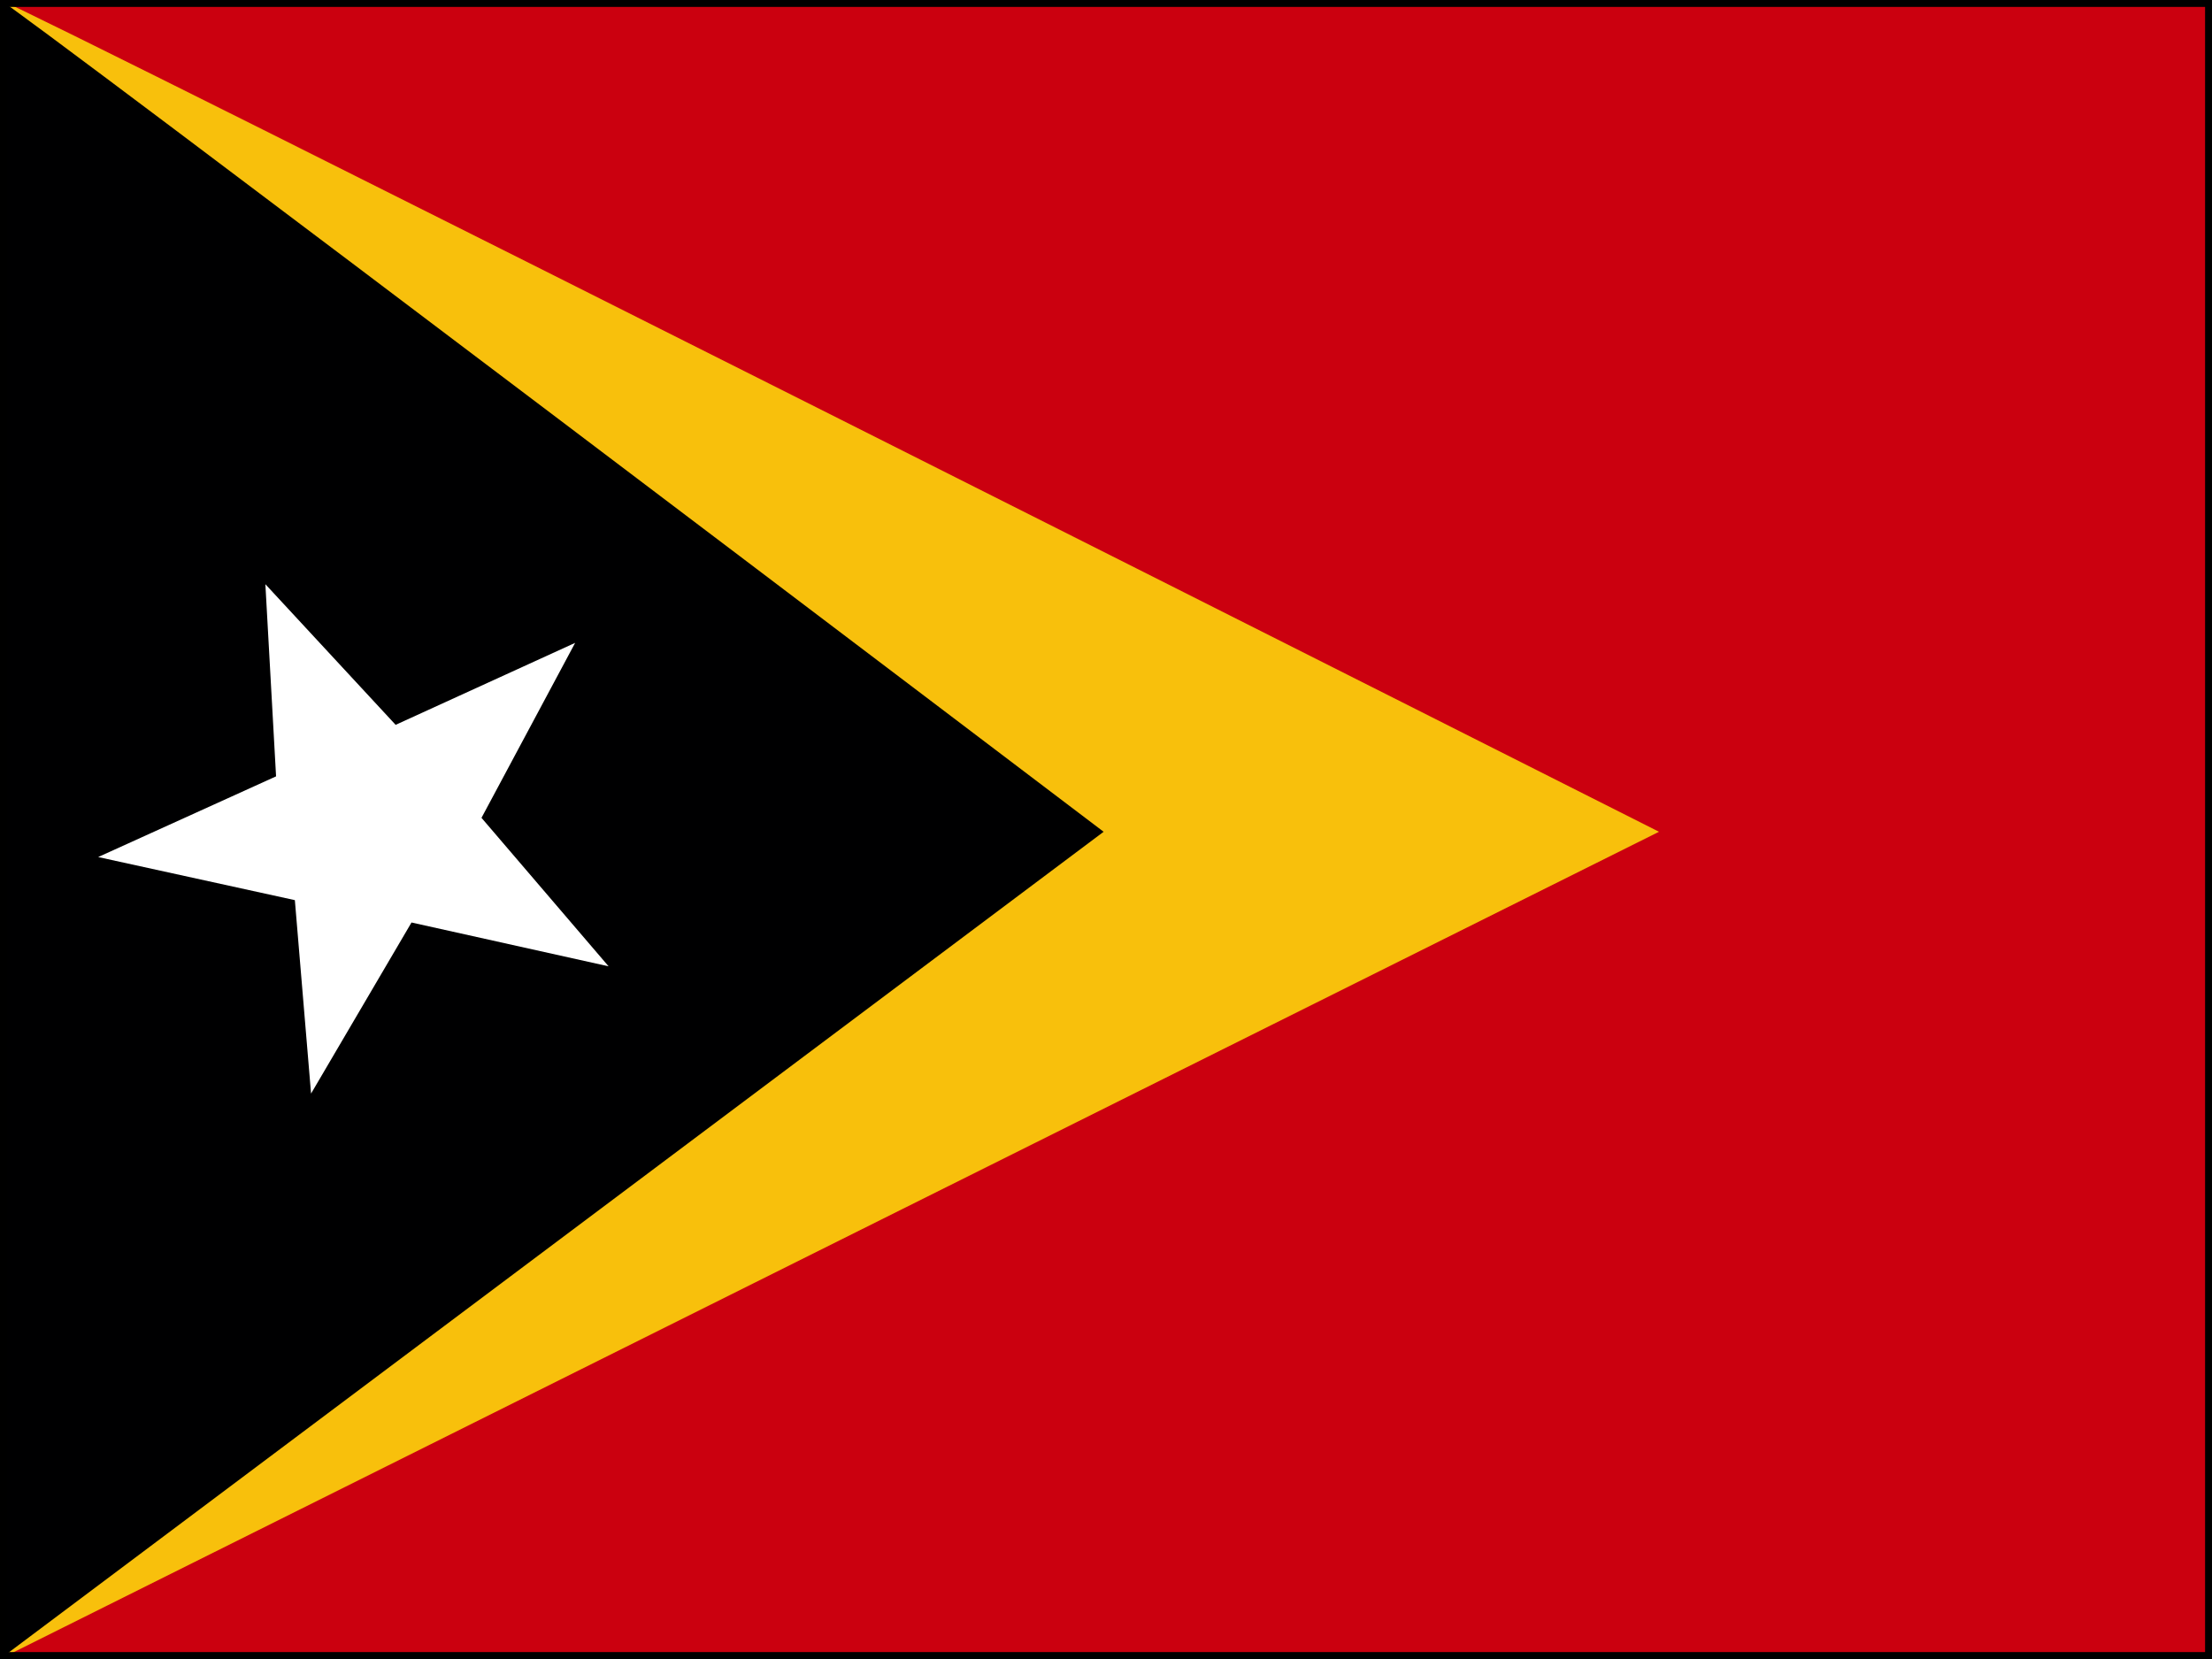
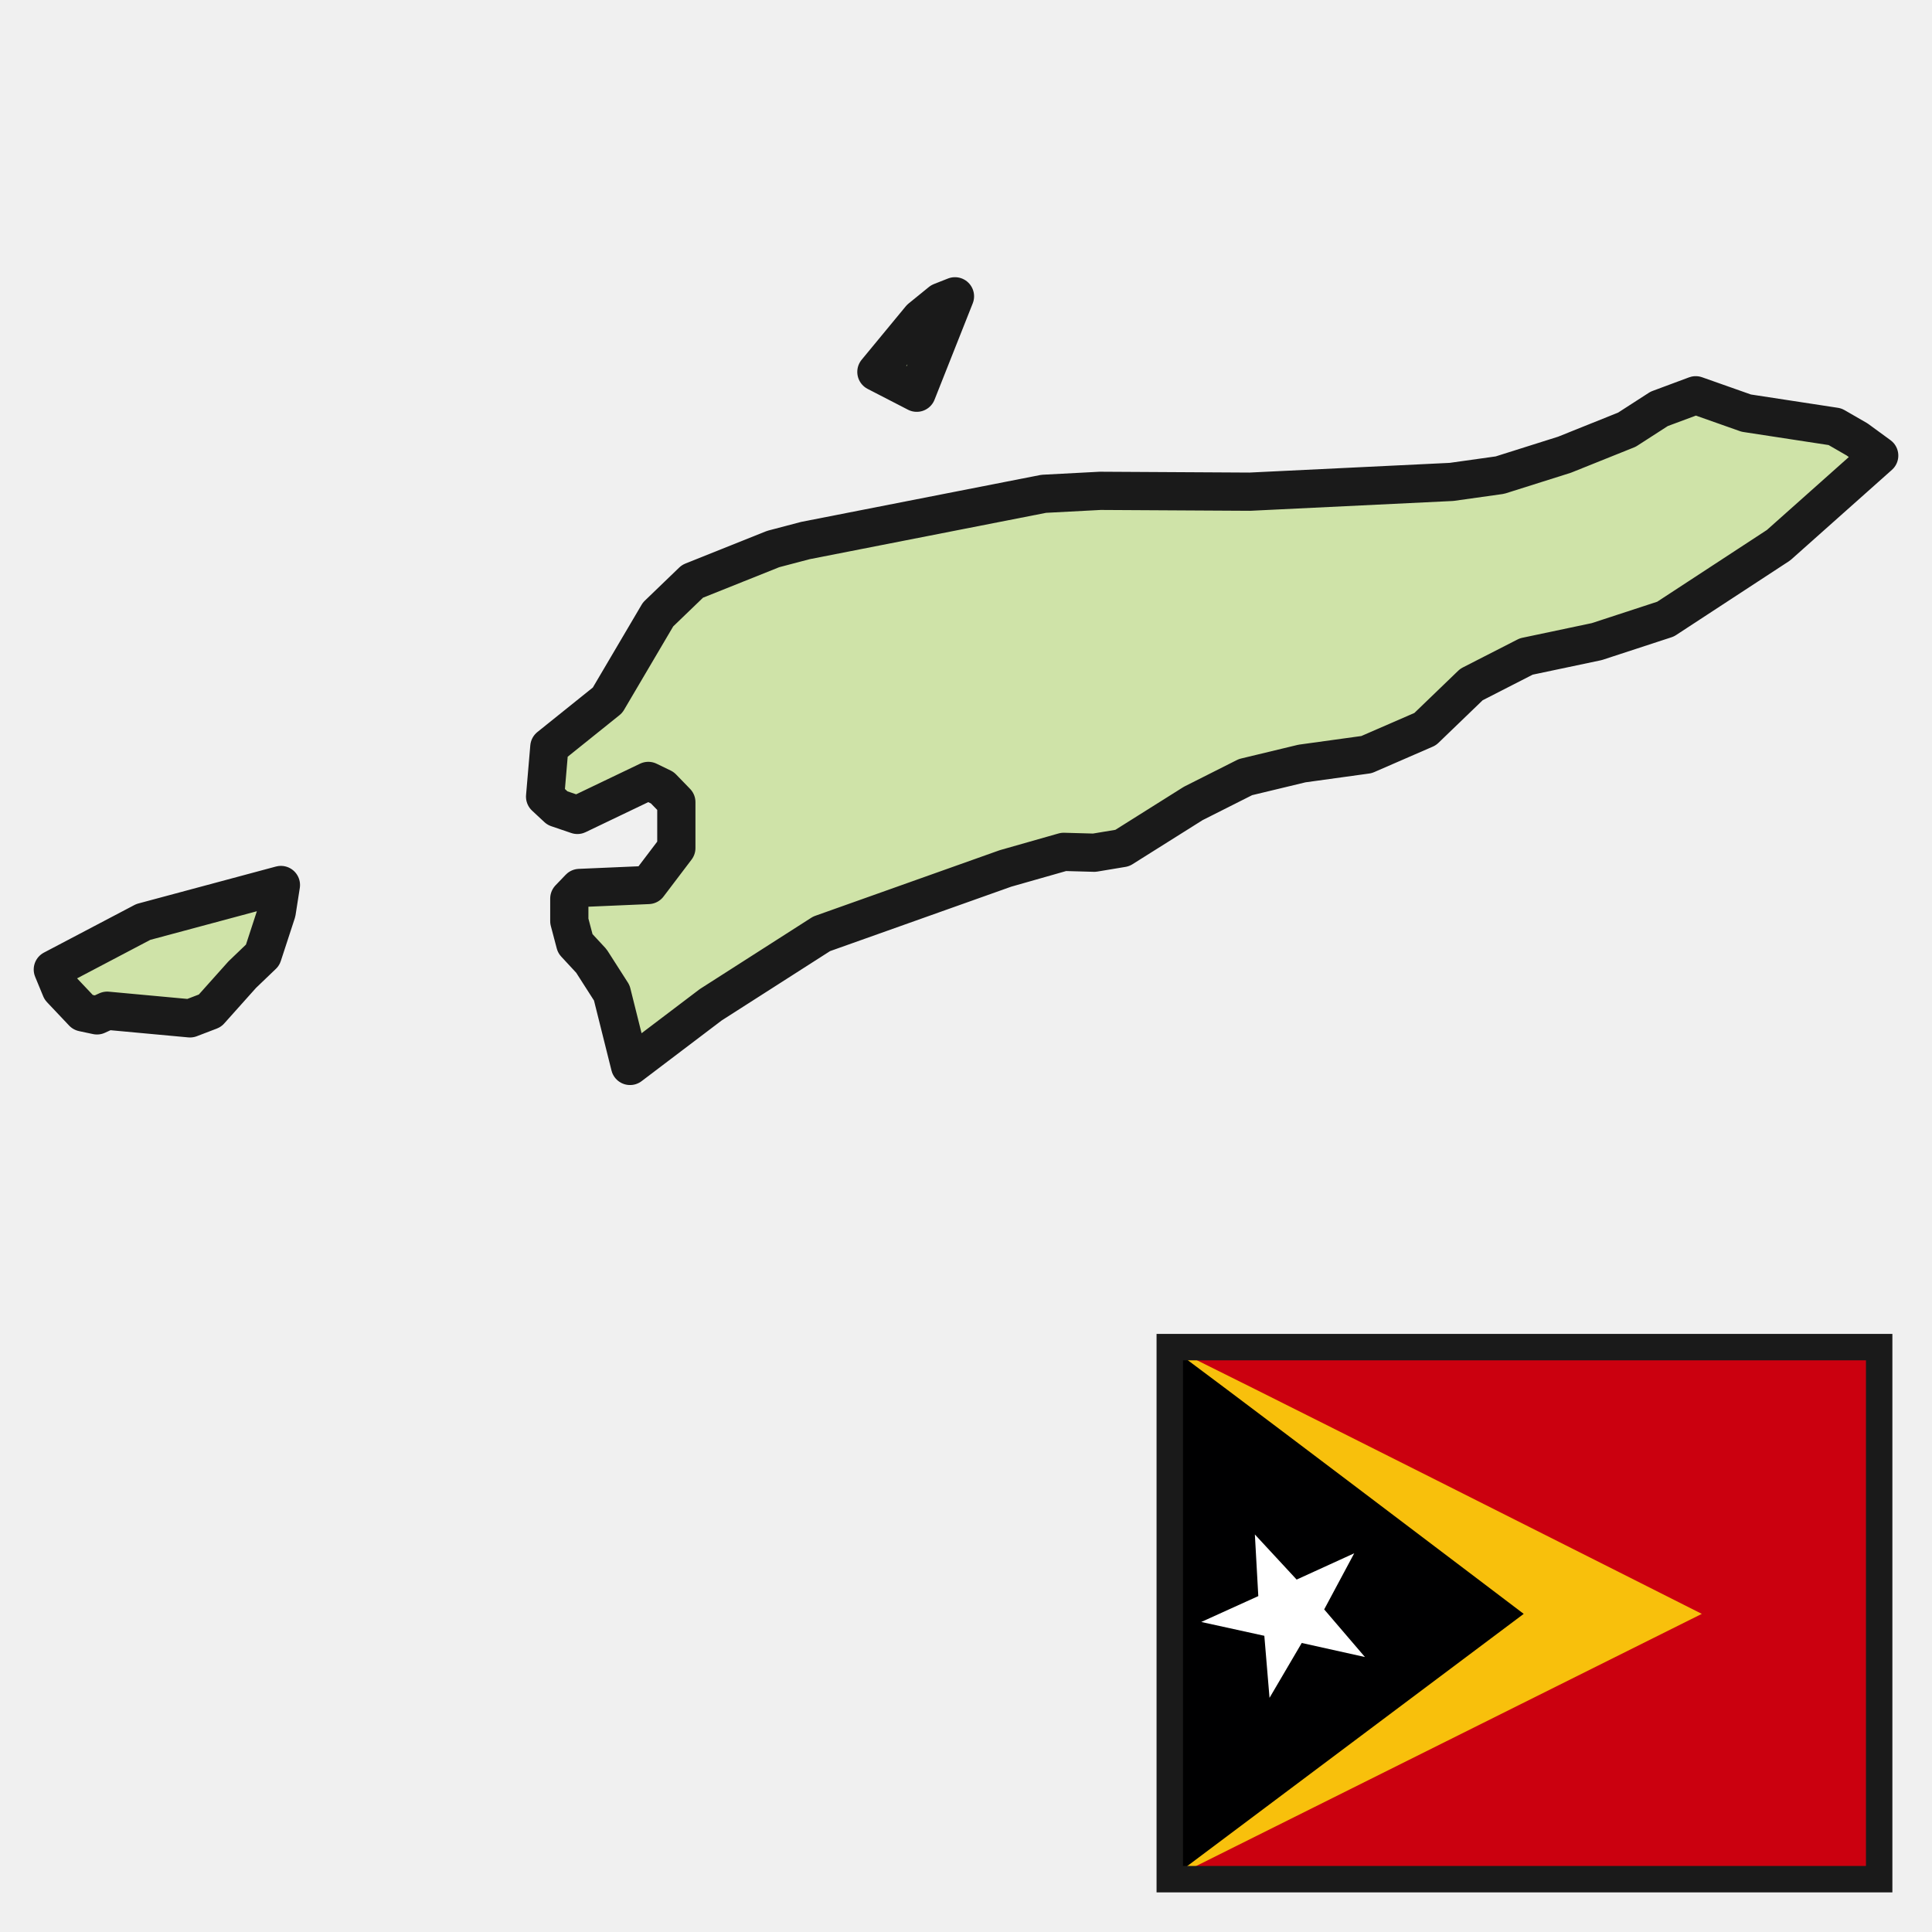
- <svg xmlns="http://www.w3.org/2000/svg" id="flag-icons-tl" viewBox="0 0 640 480" data-copyright="© 2026 Sensory App House">
-   <defs>
-     <clipPath id="tl-a">
-       <path fill-opacity=".7" d="M0 0h682.7v512H0z" />
-     </clipPath>
-   </defs>
-   <g fill-rule="evenodd" clip-path="url(#tl-a)" transform="scale(.9375)">
-     <path fill="#cb000f" d="M0 0h1031.2v512H0z" />
-     <path fill="#f8c00c" d="M0 0c3.2 0 512 256.7 512 256.7L0 512z" />
-     <path fill="#000001" d="M0 0c2.1 0 340.6 256.7 340.6 256.7L0 512z" />
-     <path fill="#fff" d="M187.7 298.2 127 284.7l-31 52.8-5-59.7-60.7-13.3 54.9-24.9-3.3-59.3 40.2 43.4 55.4-25.3-28.9 54 39.2 45.8z" />
+ <svg xmlns="http://www.w3.org/2000/svg" viewBox="0 0 512 512">
+   <g transform="translate(-32.15 -107.65) scale(1.1256)">
+     <path d="M 176.9 346.6 L 172.6 329.4 L 167.8 321.9 L 164.0 317.8 L 162.6 312.5 L 162.6 307.2 L 165.0 304.7 L 181.2 304.0 L 187.8 295.3 L 187.8 284.5 L 184.5 281.1 L 181.2 279.5 L 164.5 287.5 L 159.8 285.9 L 156.9 283.2 L 157.9 271.5 L 171.6 260.5 L 183.5 240.3 L 191.6 232.5 L 210.6 224.9 L 218.2 222.9 L 274.3 211.9 L 287.6 211.2 L 322.8 211.4 L 370.3 209.1 L 381.7 207.5 L 396.9 202.7 L 411.6 196.8 L 419.2 191.9 L 427.8 188.7 L 439.7 192.9 L 460.6 196.1 L 465.8 199.1 L 471.0 202.9 L 447.3 224.0 L 420.7 241.4 L 404.5 246.7 L 387.9 250.2 L 375.0 256.8 L 364.1 267.3 L 350.3 273.3 L 335.1 275.4 L 321.8 278.6 L 309.5 284.8 L 292.8 295.3 L 286.2 296.4 L 279.0 296.2 L 265.3 300.1 L 222.0 315.5 L 195.9 332.2 L 176.9 346.6 Z M 41.0 323.9 L 62.3 312.7 L 94.7 304.0 L 93.7 310.4 L 90.4 320.5 L 85.6 325.1 L 78.0 333.6 L 73.3 335.4 L 53.8 333.6 L 51.4 334.7 L 48.1 334.0 L 42.9 328.5 L 41.0 323.9 Z M 253.4 165.4 L 244.4 188.1 L 234.9 183.2 L 245.3 170.6 L 250.1 166.7 L 253.4 165.4 Z" fill="#cfe3a8" stroke="#1a1a1a" stroke-width="9" stroke-linejoin="round" fill-rule="evenodd" />
  </g>
-   <rect x="1" y="1" width="638" height="478" fill="none" stroke="#000000" stroke-width="2" />
+   <rect x="310" y="357" width="188" height="141" fill="#ffffff" />
+   <g transform="translate(310 357) scale(0.29375)">
+     <defs>
+       <clipPath id="tl-a">
+         <path fill-opacity=".7" d="M0 0h682.7v512H0z" />
+       </clipPath>
+     </defs>
+     <g fill-rule="evenodd" clip-path="url(#tl-a)" transform="scale(.9375)">
+       <path fill="#cb000f" d="M0 0h1031.2v512H0z" />
+       <path fill="#f8c00c" d="M0 0c3.2 0 512 256.7 512 256.7L0 512z" />
+       <path fill="#000001" d="M0 0c2.1 0 340.6 256.7 340.6 256.7L0 512z" />
+       <path fill="#fff" d="M187.7 298.2 127 284.7l-31 52.8-5-59.7-60.7-13.3 54.9-24.9-3.3-59.3 40.2 43.4 55.4-25.3-28.9 54 39.2 45.8z" />
+     </g>
+     <rect x="1" y="1" width="638" height="478" fill="none" stroke="#000000" stroke-width="2" />
+   </g>
+   <rect x="310" y="357" width="188" height="141" fill="none" stroke="#1a1a1a" stroke-width="7" />
</svg>
